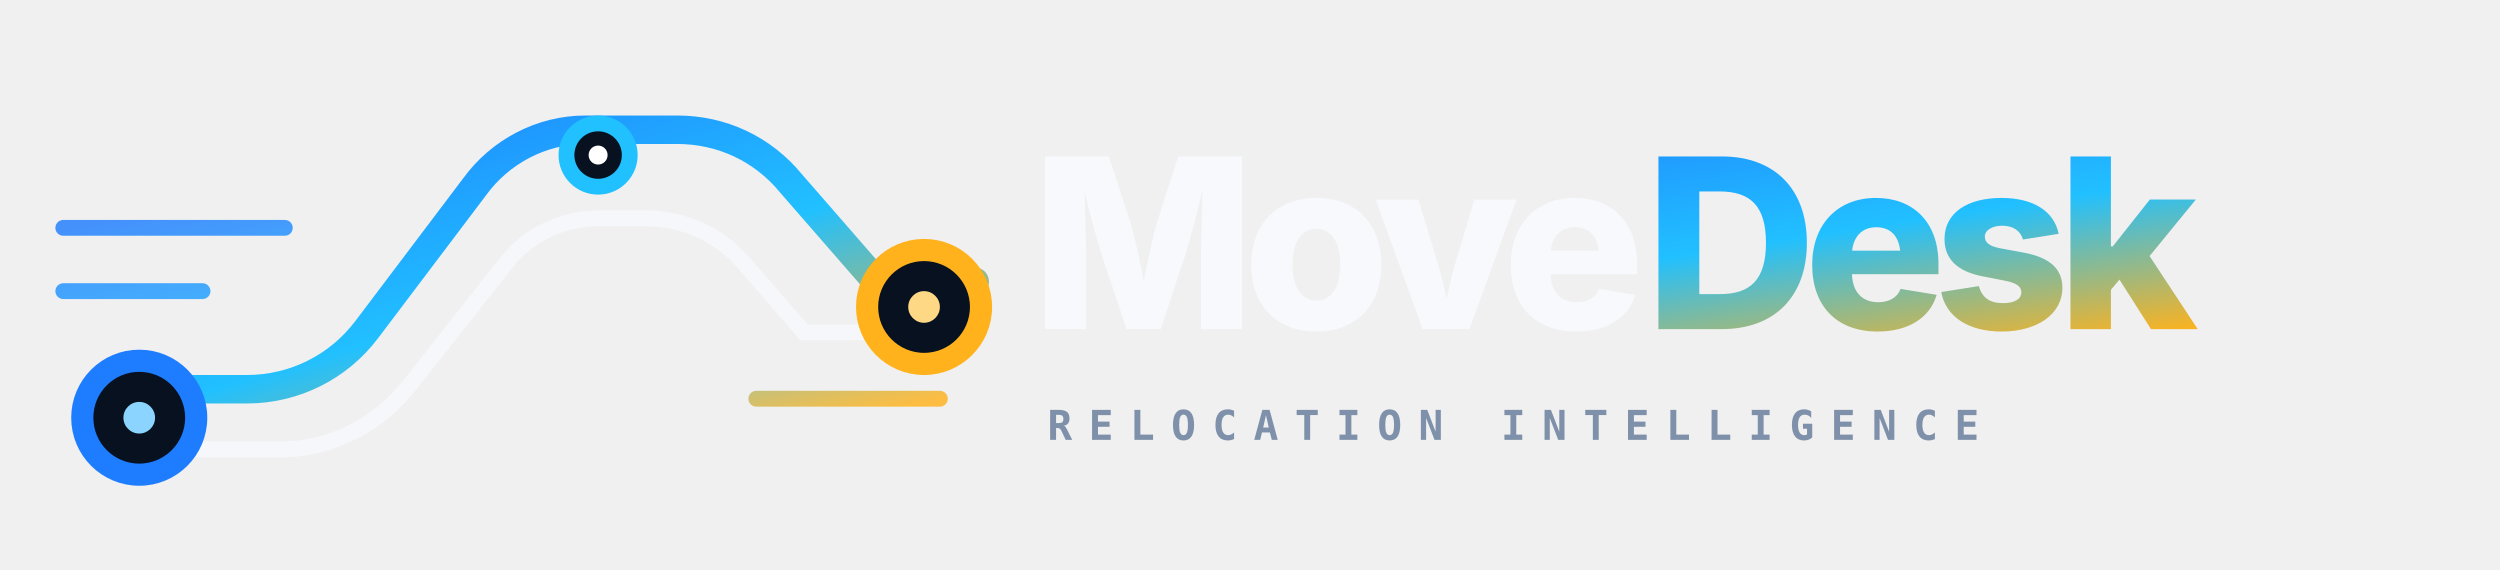
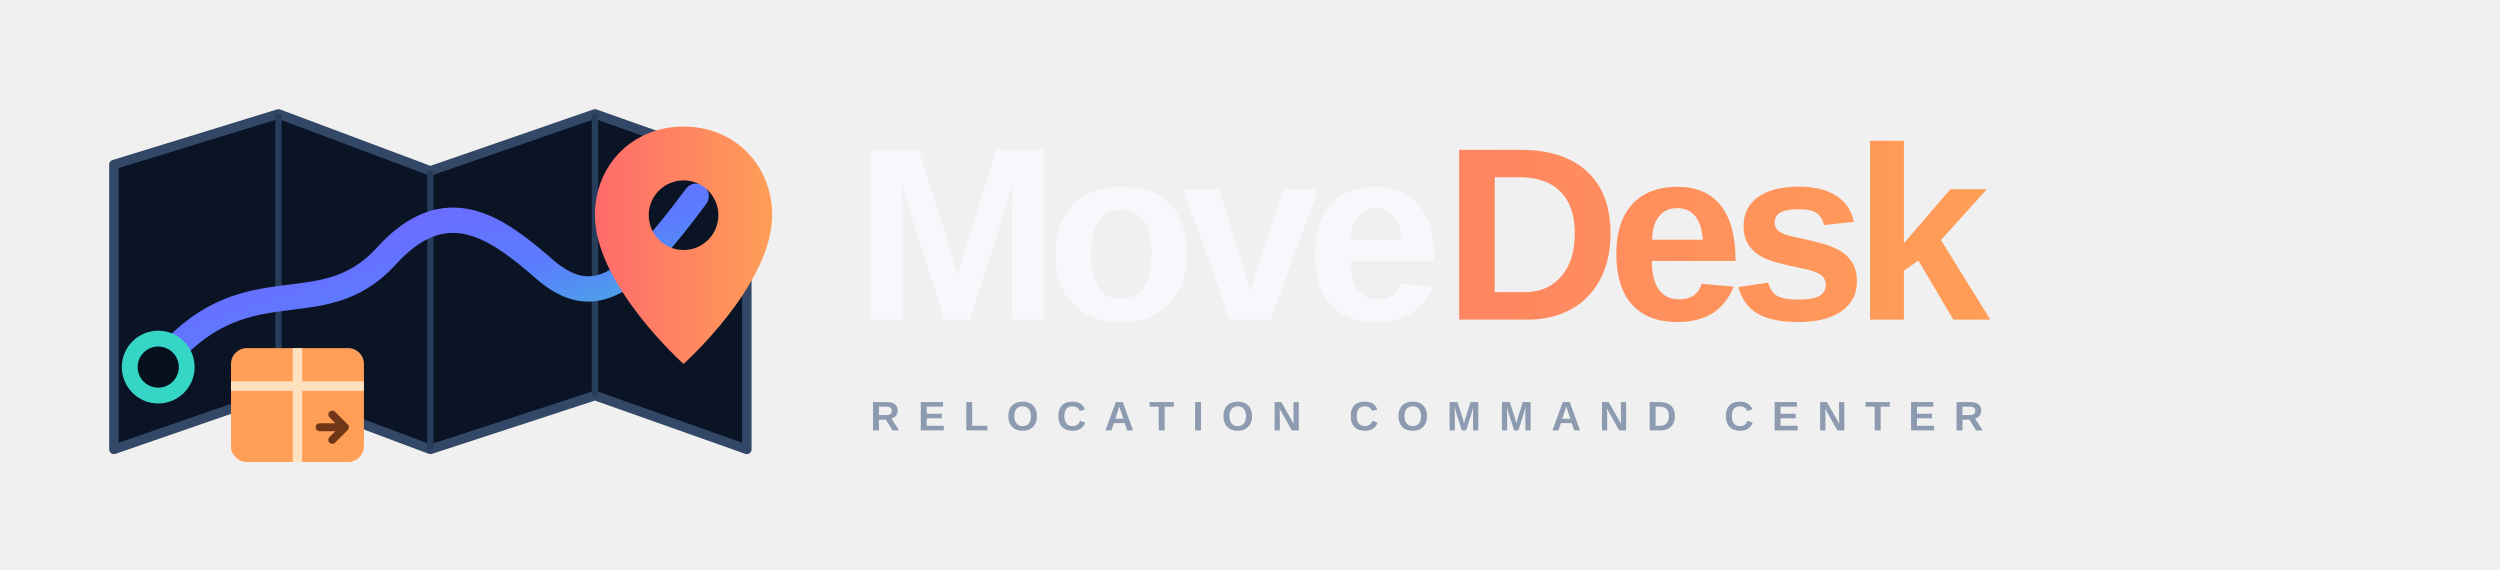
<svg xmlns="http://www.w3.org/2000/svg" viewBox="0 0 790 180" role="img" aria-labelledby="t d">
  <defs>
-     <linearGradient id="r" x1="0" y1="0" x2="1" y2="1">
-       <stop stop-color="#1e7cff" />
-       <stop offset=".56" stop-color="#21c0ff" />
-       <stop offset="1" stop-color="#ffb21c" />
+     <linearGradient id="map" x1="0" y1="0" x2="1" y2="1">
+       <stop stop-color="#7c5cff" />
+       <stop offset=".55" stop-color="#5b7cff" />
+       <stop offset="1" stop-color="#36d6c6" />
+     </linearGradient>
+     <linearGradient id="desk" x1="0" y1="0" x2="1" y2="0">
+       <stop stop-color="#ff6b6b" />
+       <stop offset="1" stop-color="#ff9e57" />
    </linearGradient>
  </defs>
-   <g transform="translate(20 24)">
-     <path d="M16 99h42c15 0 29-7 38-19l34-45c8-11 21-18 35-18h29c14 0 27 6 36 17l27 31h31" fill="none" stroke="url(#r)" stroke-width="9" stroke-linecap="round" stroke-linejoin="round" />
-     <path d="M16 118h53c16 0 31-8 41-21l30-38c7-9 18-14 29-14h15c12 0 23 5 31 14l19 22h54" fill="none" stroke="#f7f9fc" stroke-opacity=".88" stroke-width="5" stroke-linecap="round" />
-     <circle cx="24" cy="108" r="18" fill="#07111f" stroke="#1e7cff" stroke-width="7" />
-     <circle cx="272" cy="73" r="18" fill="#07111f" stroke="#ffb21c" stroke-width="7" />
-     <circle cx="24" cy="108" r="5" fill="#8ad4ff" />
-     <circle cx="272" cy="73" r="5" fill="#ffd886" />
-     <circle cx="169" cy="25" r="10" fill="#07111f" stroke="#21c0ff" stroke-width="5" />
-     <circle cx="169" cy="25" r="3" fill="#fff" />
-     <path d="M0 68h44M0 48h70M219 102h58" stroke="url(#r)" stroke-width="5" stroke-linecap="round" opacity=".82" />
+   <g transform="translate(18 24)">
+     <path d="M18 28 70 12l48 18 52-18 48 17v89l-48-17-52 17-48-18-52 18Z" fill="#0b1425" stroke="#334766" stroke-width="3" stroke-linejoin="round" />
+     <path d="M70 12v88M118 30v88M170 12v89" stroke="#263d5c" stroke-width="2" />
+     <path d="M32 92c27-34 51-12 72-35 19-21 35-9 50 4 16 14 28 4 48-23" fill="none" stroke="url(#map)" stroke-width="8" stroke-linecap="round" />
+     <circle cx="32" cy="92" r="9" fill="#07101d" stroke="#36d6c6" stroke-width="5" />
+     <path d="M198 16c-16 0-28 12-28 28 0 22 28 47 28 47s28-25 28-47c0-16-12-28-28-28Zm0 39a11 11 0 1 1 0-22 11 11 0 0 1 0 22Z" fill="url(#desk)" />
+     <g transform="translate(55 86)">
+       <rect x="0" y="0" width="42" height="36" rx="5" fill="#ff9e57" />
+       <path d="M0 12h42M21 0v36" stroke="#ffe1bf" stroke-width="3" />
+       <path d="M28 25h8M32 21l4 4-4 4" fill="none" stroke="#6f3618" stroke-width="2.5" stroke-linecap="round" stroke-linejoin="round" />
+     </g>
  </g>
-   <text x="326" y="104" font-family="Inter,Arial,sans-serif" font-size="75" font-weight="780" letter-spacing="-4" fill="#f7f9fc">Move<tspan fill="url(#r)">Desk</tspan>
+   <text x="270" y="101" font-family="Arial,Helvetica,sans-serif" font-size="78" font-weight="800" letter-spacing="-4.5" fill="#f7f8fb">Move<tspan fill="url(#desk)">Desk</tspan>
  </text>
-   <text x="331" y="139" font-family="IBM Plex Mono,monospace" font-size="13" font-weight="600" letter-spacing="5.2" fill="#7f91aa">RELOCATION INTELLIGENCE</text>
+   <text x="275" y="136" font-family="Arial,Helvetica,sans-serif" font-size="13" font-weight="700" letter-spacing="5.7" fill="#8d9bb0">RELOCATION COMMAND CENTER</text>
</svg>
